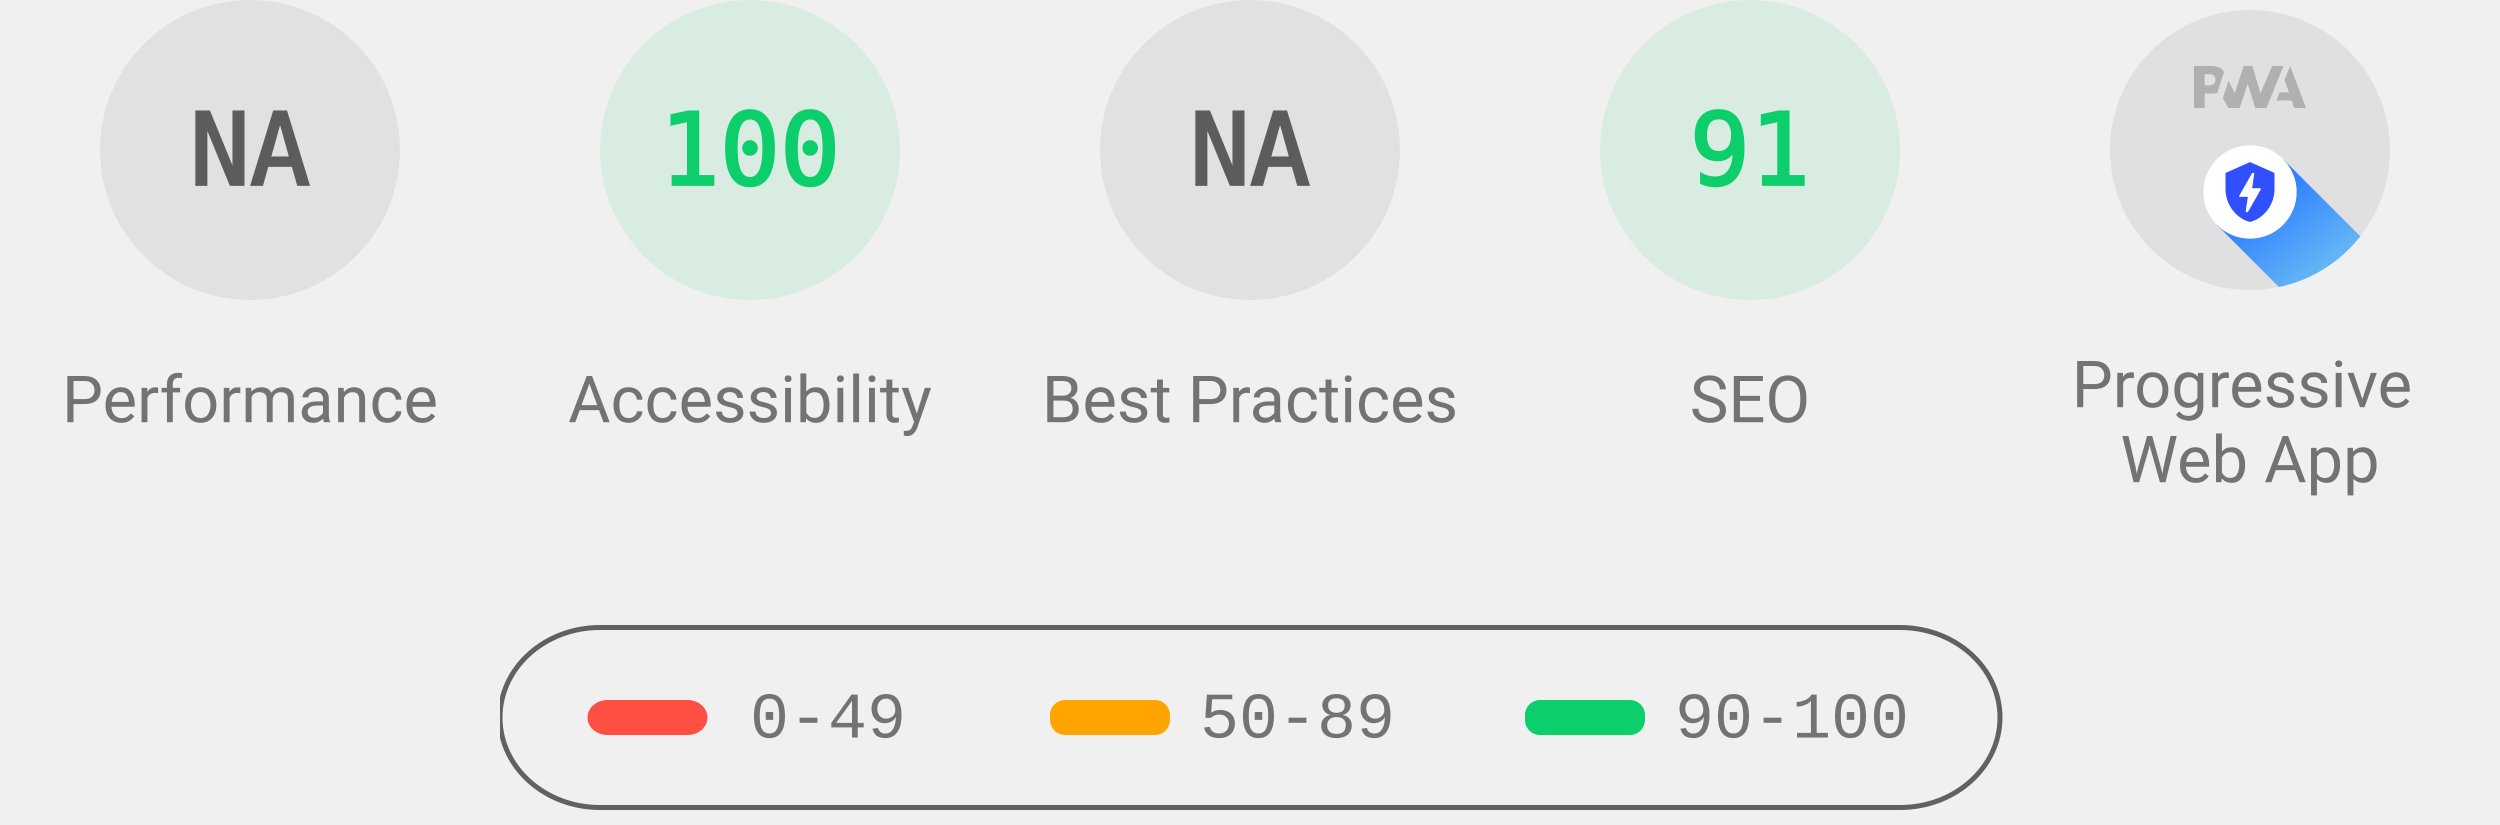
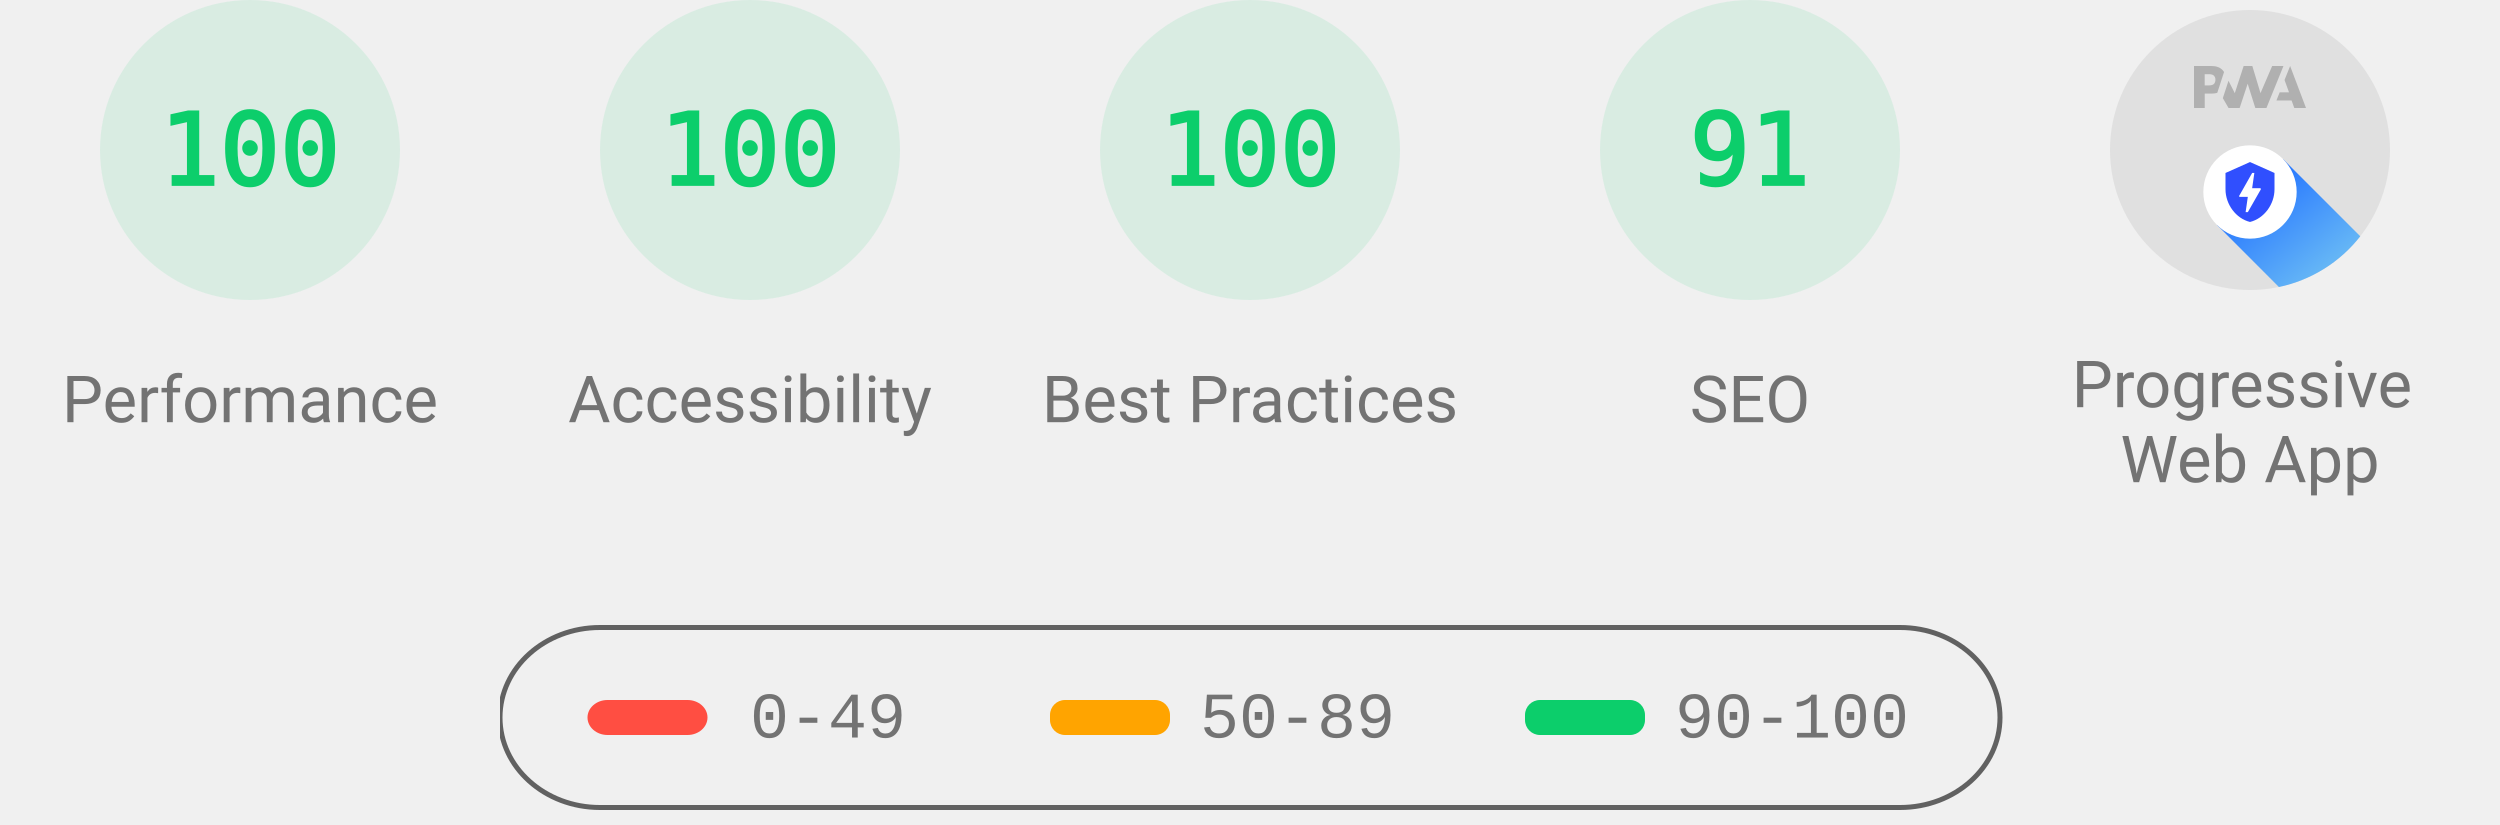
<svg xmlns="http://www.w3.org/2000/svg" class="theme--agnostic" fill="none" width="1000" height="330">
  <style>
			.gauge-base {
				opacity: 0.1
			}

			.gauge-arc {
				fill: none;
				animation-delay: 250ms;
				stroke-linecap: round;
				transform: rotate(-90deg);
				transform-origin: 100px 60px;
				animation: load-gauge 1s ease forwards
			}

			.guage-text {
				font-size: 40px;
				font-family: monospace;
				text-align: center
			}

			.guage-red {
				color: #ff4e42;
				fill: #ff4e42;
				stroke: #ff4e42
			}
			.guage-orange {
				color: #ffa400;
				fill: #ffa400;
				stroke: #ffa400
			}
			.guage-green {
				color: #0cce6b;
				fill: #0cce6b;
				stroke: #0cce6b
			}
			.theme--agnostic .guage-undefined {
				color: #5c5c5c;
				fill: #5c5c5c;
				stroke: #5c5c5c
			}
			.theme--light .guage-undefined {
				color: #1e1e1e;
				fill: #1e1e1e;
				stroke: #1e1e1e
			}
			.theme--dark .guage-undefined {
				color: #f5f5f5;
				fill: #f5f5f5;
				stroke: #f5f5f5
			}

			.guage-title {
				stroke: none;
				font-size: 26px;
				line-height: 26px;
				font-family: Roboto, Halvetica, Arial, sans-serif
			}
			.metric.guage-title {
				font-family: 'Courier New', Courier, monospace
			}
			.theme--agnostic .guage-title {
				color: #737373;
				fill: #737373
			}
			.theme--light .guage-title {
				color: #212121;
				fill: #212121
			}
			.theme--dark .guage-title {
				color: #f5f5f5;
				fill: #f5f5f5
			}

			@keyframes load-gauge {
				from {
					stroke-dasharray: 0 352.858
				}
			}
			.lh-gauge--pwa__disc {
				fill: #e0e0e0
			}
			.lh-gauge--pwa__logo {
				position: relative;
				fill: #b0b0b0
			}
			.lh-gauge--pwa__invisible {
				display: none
			}
			.lh-gauge--pwa__visible {
				display: inline
			}
			.guage-invisible {
				display: none
			}
			.lh-gauge--pwa__logo--primary-color {
				fill: #304ffe
			}
			.theme--agnostic .lh-gauge--pwa__logo--secondary-color {
				fill: #787878
			}
			.theme--light .lh-gauge--pwa__logo--secondary-color {
				fill: #3d3d3d
			}
			.theme--dark .lh-gauge--pwa__logo--secondary-color {
				fill: #d8b6b6
			}
			.theme--light #svg_2 {
				stroke: #00000022
			}
			.theme--agnostic #svg_2 {
				stroke: #616161
			}
			.theme--light #svg_2 {
				stroke: #00000022
			}
			.theme--dark #svg_2 {
				stroke: #f5f5f566
			}
		</style>
-   <svg class="guage-div guage-perf guage-undefined" viewBox="0 0 200 200" width="200" height="200" x="0" y="0">
+   <svg class="guage-div guage-perf guage-green" viewBox="0 0 200 200" width="200" height="200" x="0" y="0">
    <circle class="gauge-base" r="56" cx="100" cy="60" stroke-width="8" />
    <circle class="gauge-arc guage-arc-1" r="56" cx="100" cy="60" stroke-width="8" style="stroke-dasharray: 351.858, 351.858;" />
-     <text class="guage-text" x="100px" y="60px" alignment-baseline="central" dominant-baseline="central" text-anchor="middle">NA</text>
+     <text class="guage-text" x="100px" y="60px" alignment-baseline="central" dominant-baseline="central" text-anchor="middle">100</text>
    <text class="guage-title" x="100px" y="160px" alignment-baseline="central" dominant-baseline="central" text-anchor="middle">Performance</text>
  </svg>,<svg class="guage-div guage-perf guage-green" viewBox="0 0 200 200" width="200" height="200" x="200" y="0">
    <circle class="gauge-base" r="56" cx="100" cy="60" stroke-width="8" />
    <circle class="gauge-arc guage-arc-1" r="56" cx="100" cy="60" stroke-width="8" style="stroke-dasharray: 351.858, 351.858;" />
    <text class="guage-text" x="100px" y="60px" alignment-baseline="central" dominant-baseline="central" text-anchor="middle">100</text>
    <text class="guage-title" x="100px" y="160px" alignment-baseline="central" dominant-baseline="central" text-anchor="middle">Accessibility</text>
-   </svg>,<svg class="guage-div guage-perf guage-undefined" viewBox="0 0 200 200" width="200" height="200" x="400" y="0">
+   </svg>,<svg class="guage-div guage-perf guage-green" viewBox="0 0 200 200" width="200" height="200" x="400" y="0">
    <circle class="gauge-base" r="56" cx="100" cy="60" stroke-width="8" />
    <circle class="gauge-arc guage-arc-1" r="56" cx="100" cy="60" stroke-width="8" style="stroke-dasharray: 351.858, 351.858;" />
-     <text class="guage-text" x="100px" y="60px" alignment-baseline="central" dominant-baseline="central" text-anchor="middle">NA</text>
+     <text class="guage-text" x="100px" y="60px" alignment-baseline="central" dominant-baseline="central" text-anchor="middle">100</text>
    <text class="guage-title" x="100px" y="160px" alignment-baseline="central" dominant-baseline="central" text-anchor="middle">Best Practices</text>
  </svg>,<svg class="guage-div guage-perf guage-green" viewBox="0 0 200 200" width="200" height="200" x="600" y="0">
    <circle class="gauge-base" r="56" cx="100" cy="60" stroke-width="8" />
    <circle class="gauge-arc guage-arc-1" r="56" cx="100" cy="60" stroke-width="8" style="stroke-dasharray: 320.191, 351.858;" />
    <text class="guage-text" x="100px" y="60px" alignment-baseline="central" dominant-baseline="central" text-anchor="middle">91</text>
    <text class="guage-title" x="100px" y="160px" alignment-baseline="central" dominant-baseline="central" text-anchor="middle">SEO</text>
  </svg>,<svg class="guage-div guage-pwa" viewBox="0 0 200 200" width="200" height="200" x="800" y="0">
    <svg viewBox="0 0 60 60" width="112" height="112" x="44" y="4">
      <defs>
        <linearGradient id="lh-gauge--pwa__check-circle__gradient-0" x1="50%" y1="0%" x2="50%" y2="100%">
          <stop stop-color="#00C852" offset="0%" />
          <stop stop-color="#009688" offset="100%" />
        </linearGradient>
        <linearGradient id="lh-gauge--pwa__installable__shadow-gradient-0" x1="76.056%" x2="24.111%" y1="82.995%" y2="24.735%">
          <stop stop-color="#A5D6A7" offset="0%" />
          <stop stop-color="#80CBC4" offset="100%" />
        </linearGradient>
        <linearGradient id="lh-gauge--pwa__fast-reliable__shadow-gradient-0" x1="76.056%" y1="82.995%" x2="25.678%" y2="26.493%">
          <stop stop-color="#64B5F6" offset="0%" />
          <stop stop-color="#2979FF" offset="100%" />
        </linearGradient>
        <g id="lh-gauge--pwa__fast-reliable-badge-0">
          <circle fill="#FFFFFF" cx="10" cy="10" r="10" />
          <path fill="#304FFE" d="M10 3.58l5.25 2.34v3.5c0 3.23-2.24 6.26-5.25 7-3.01-.74-5.25-3.77-5.25-7v-3.5L10 3.58zm-.47 10.74l2.76-4.83.03-.07c.04-.08 0-.24-.22-.24h-1.64l.47-3.26h-.47l-2.7 4.77c-.02.01.05-.1-.04.05-.09.16-.1.31.18.31h1.63l-.47 3.27h.47z" />
        </g>
        <g id="lh-gauge--pwa__installable-badge-0">
          <circle fill="#FFFFFF" cx="10" cy="10" r="10" />
          <path fill="#009688" d="M10 4.167A5.835 5.835 0 0 0 4.167 10 5.835 5.835 0 0 0 10 15.833 5.835 5.835 0 0 0 15.833 10 5.835 5.835 0 0 0 10 4.167zm2.917 6.416h-2.334v2.334H9.417v-2.334H7.083V9.417h2.334V7.083h1.166v2.334h2.334v1.166z" />
        </g>
      </defs>
      <g stroke="none" fill-rule="nonzero">
        <circle class="lh-gauge--pwa__disc" cx="30" cy="30" r="30" />
        <g class="lh-gauge--pwa__logo">
          <path d="M35.66 19.39l.7-1.75h2L37.4 15 38.6 12l3.4 9h-2.51l-.58-1.61z" />
          <path d="M33.52 21l3.65-9h-2.42l-2.5 5.82L30.5 12h-1.86l-1.9 5.82-1.35-2.65-1.21 3.72L25.4 21h2.38l1.72-5.2 1.64 5.2z" />
          <path fill-rule="nonzero" d="M20.3 17.91h1.48c.45 0 .85-.05 1.2-.15l.39-1.18 1.07-3.3a2.64 2.64 0 0 0-.28-.37c-.55-.6-1.36-.91-2.42-.91H18v9h2.3V17.9zm1.96-3.84c.22.22.33.5.33.87 0 .36-.1.65-.29.87-.2.23-.59.35-1.15.35h-.86v-2.41h.87c.52 0 .89.1 1.1.32z" />
        </g>
        <rect class="lh-gauge--pwa__component lh-gauge--pwa__na-line lh-gauge--pwa__invisible" fill="#FFFFFF" x="20" y="32" width="20" height="4" rx="2" />
        <g class="lh-gauge--pwa__component lh-gauge--pwa__fast-reliable-badge lh-gauge--pwa__visible" transform="translate(20, 29)">
          <path fill="url(#lh-gauge--pwa__fast-reliable__shadow-gradient-0)" d="M33.63 19.49A30 30 0 0 1 16.2 30.36L3 17.14 17.14 3l16.49 16.49z" />
          <use href="#lh-gauge--pwa__fast-reliable-badge-0" />
        </g>
        <g class="lh-gauge--pwa__component lh-gauge--pwa__installable-badge lh-gauge--pwa__invisible" transform="translate(20, 29)">
          <path fill="url(#lh-gauge--pwa__installable__shadow-gradient-0)" d="M33.629 19.487c-4.272 5.453-10.391 9.39-17.415 10.869L3 17.142 17.142 3 33.63 19.487z" />
          <use href="#lh-gauge--pwa__installable-badge-0" />
        </g>
        <g class="lh-gauge--pwa__component lh-gauge--pwa__fast-reliable-installable-badges lh-gauge--pwa__invisible">
          <g transform="translate(8, 29)">
            <path fill="url(#lh-gauge--pwa__fast-reliable__shadow-gradient-0)" d="M16.321 30.463L3 17.143 17.142 3l22.365 22.365A29.864 29.864 0 0 1 22 31c-1.942 0-3.84-.184-5.679-.537z" />
            <use href="#lh-gauge--pwa__fast-reliable-badge-0" />
          </g>
          <g transform="translate(32, 29)">
            <path fill="url(#lh-gauge--pwa__installable__shadow-gradient-0)" d="M25.982 11.84a30.107 30.107 0 0 1-13.08 15.203L3 17.143 17.142 3l8.84 8.84z" />
            <use href="#lh-gauge--pwa__installable-badge-0" />
          </g>
        </g>
        <g class="lh-gauge--pwa__component lh-gauge--pwa__check-circle lh-gauge--pwa__invisible" transform="translate(18, 28)">
          <circle fill="#FFFFFF" cx="12" cy="12" r="12" />
          <path fill="url(#lh-gauge--pwa__check-circle__gradient-0)" d="M12 2a10 10 0 1 0 0 20 10 10 0 0 0 0-20zm-2 15l-5-5 1.41-1.41L10 14.17l7.59-7.59L19 8l-9 9z" />
        </g>
      </g>
    </svg>
    <text class="guage-title" y="160px" alignment-baseline="central" dominant-baseline="central" text-anchor="middle">
      <tspan x="100px" dy="-6px">Progressive</tspan>
      <tspan x="100px" dy="30px">Web App</tspan>
    </text>
  </svg>
  <svg width="604" height="76" x="200" y="250">
    <g>
      <rect fill="none" id="canvas_background" height="80" width="604" y="-1" x="-1" />
      <g display="none" overflow="visible" y="0" x="0" height="100%" width="100%" id="canvasGrid">
        <rect fill="url(#gridpattern)" stroke-width="0" y="0" x="0" height="100%" width="100%" />
      </g>
    </g>
    <g>
      <rect fill-opacity="0" stroke-width="2" rx="40" id="svg_2" height="72" width="600" y="1" x="0" fill="#000000" />
      <rect stroke="#000" rx="8" id="svg_3" height="14" width="48" y="30" x="35" stroke-opacity="null" stroke-width="0" fill="#ff4e42" />
      <rect stroke="#000" rx="6" id="svg_4" height="14" width="48" y="30" x="220" stroke-opacity="null" stroke-width="0" fill="#ffa400" />
      <rect stroke="#000" rx="6" id="svg_5" height="14" width="48" y="30" x="410" stroke-opacity="null" stroke-width="0" fill="#0cce6b" />
      <text class="metric guage-title" xml:space="preserve" text-anchor="start" font-size="26" id="svg_6" y="45" x="100" stroke-opacity="null" stroke-width="0" stroke="#000">0-49</text>
      <text class="metric guage-title" xml:space="preserve" text-anchor="start" font-size="26" id="svg_7" y="45" x="280" stroke-opacity="null" stroke-width="0" stroke="#000">50-89</text>
      <text class="metric guage-title" xml:space="preserve" text-anchor="start" font-size="26" id="svg_8" y="45" x="470" stroke-opacity="null" stroke-width="0" stroke="#000">90-100</text>
    </g>
  </svg>
</svg>
